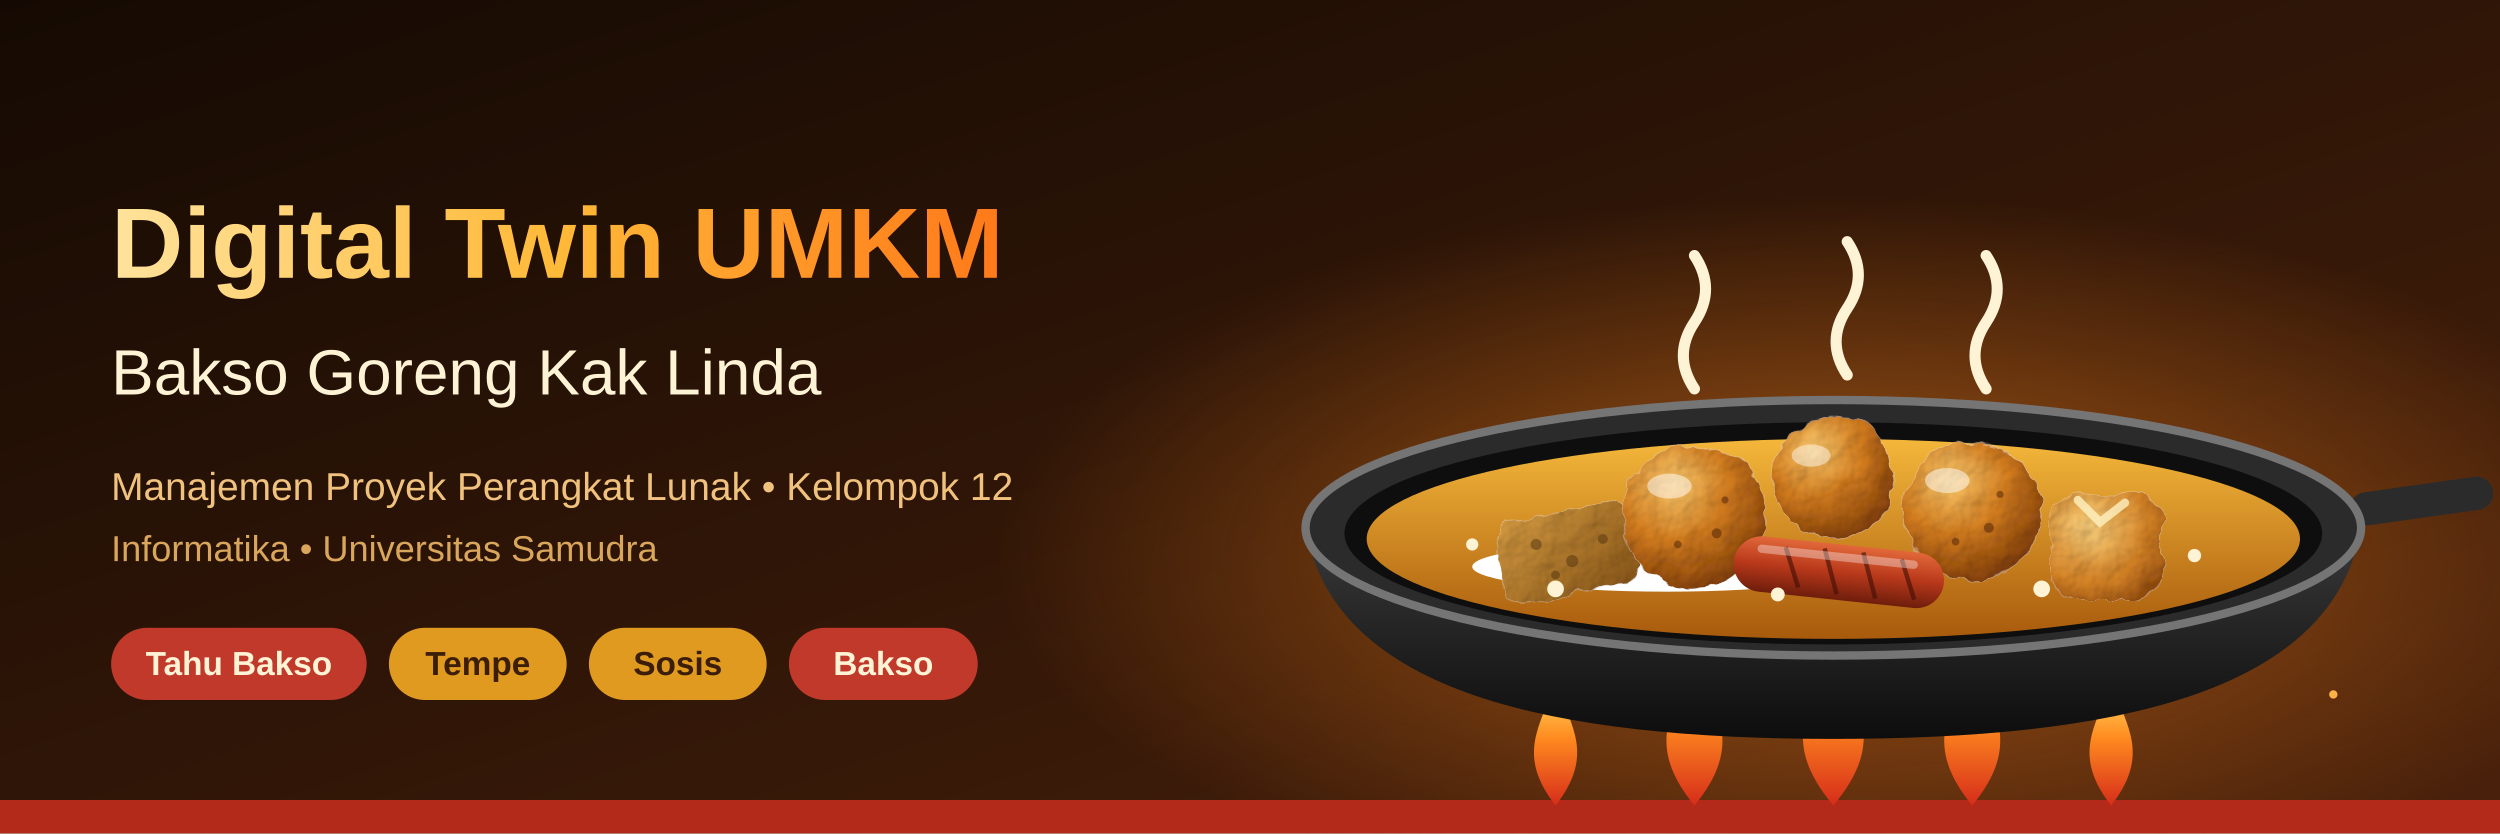
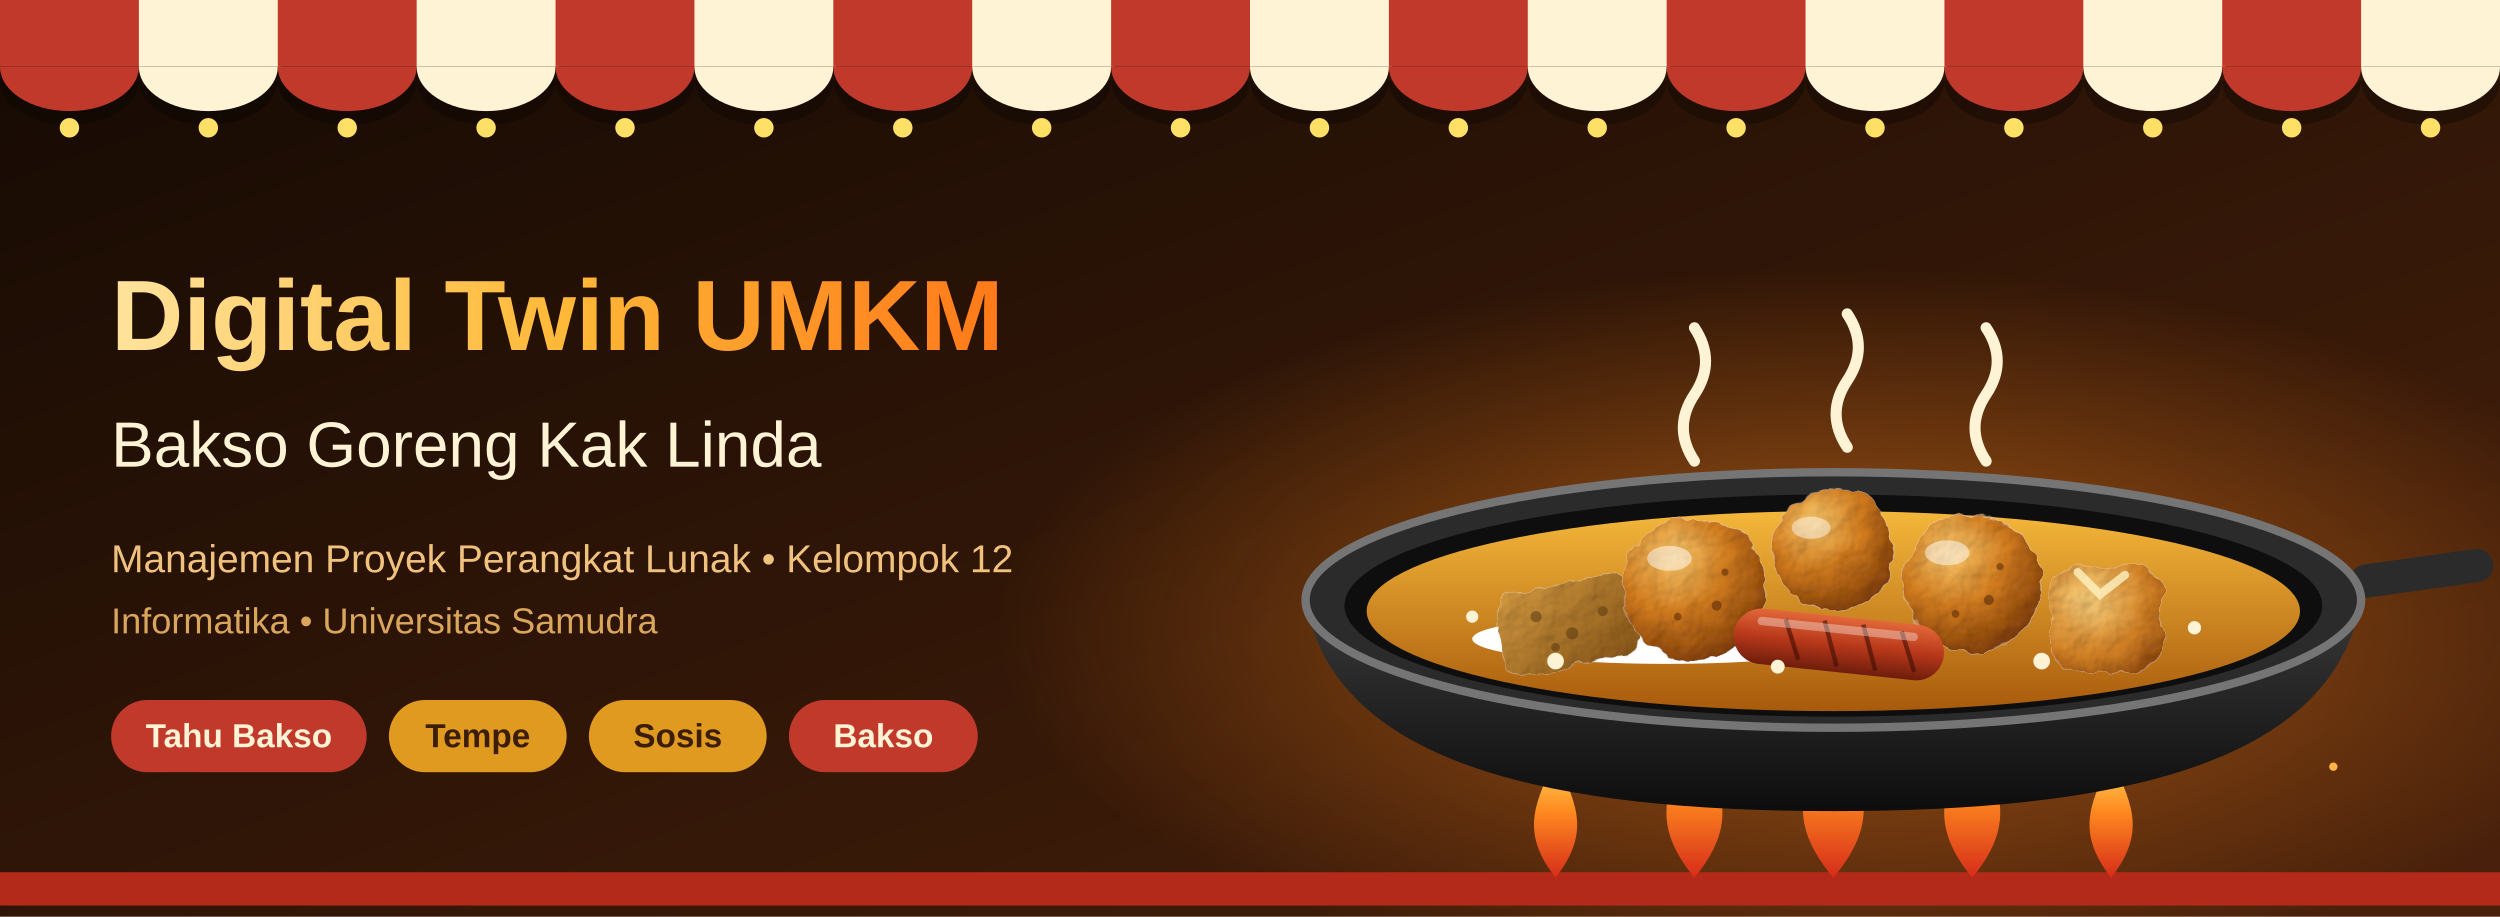
- <svg xmlns="http://www.w3.org/2000/svg" viewBox="0 0 900 300" width="900" height="300" role="img" aria-label="Banner Digital Twin UMKM Bakso Goreng Kak Linda">
+ <svg xmlns="http://www.w3.org/2000/svg" viewBox="0 0 900 330" width="900" height="330" role="img" aria-label="Banner Digital Twin UMKM Bakso Goreng Kak Linda">
  <defs>
    <linearGradient id="bg" x1="0" y1="0" x2="1" y2="1">
      <stop offset="0" stop-color="#150a03" />
      <stop offset="1" stop-color="#4a210b" />
    </linearGradient>
    <radialGradient id="glow" cx=".5" cy=".5" r=".5">
      <stop offset="0" stop-color="#ff8a1f" stop-opacity=".55" />
      <stop offset="1" stop-color="#ff8a1f" stop-opacity="0" />
    </radialGradient>
    <linearGradient id="title" x1="0" x2="1">
      <stop offset="0" stop-color="#ffe29a" />
      <stop offset=".5" stop-color="#ffb938" />
      <stop offset="1" stop-color="#ff7a1a" />
    </linearGradient>
    <linearGradient id="oil" x1="0" y1="0" x2="0" y2="1">
      <stop offset="0" stop-color="#f4b73a" />
      <stop offset="1" stop-color="#a85a0c" />
    </linearGradient>
    <linearGradient id="wok" x1="0" y1="0" x2="0" y2="1">
      <stop offset="0" stop-color="#3a3a3a" />
      <stop offset="1" stop-color="#0d0d0d" />
    </linearGradient>
    <linearGradient id="fire" x1="0" y1="1" x2="0" y2="0">
      <stop offset="0" stop-color="#d62d1a" />
      <stop offset=".55" stop-color="#ff8a1f" />
      <stop offset="1" stop-color="#ffe066" />
    </linearGradient>
    <radialGradient id="ball" cx=".35" cy=".28" r=".85">
      <stop offset="0" stop-color="#ffd27a" />
      <stop offset=".45" stop-color="#d98424" />
      <stop offset="1" stop-color="#6e3109" />
    </radialGradient>
    <radialGradient id="tahu" cx=".35" cy=".3" r=".9">
      <stop offset="0" stop-color="#ffd98a" />
      <stop offset=".6" stop-color="#d9892b" />
      <stop offset="1" stop-color="#8a4510" />
    </radialGradient>
    <linearGradient id="sosis" x1="0" y1="0" x2="0" y2="1">
      <stop offset="0" stop-color="#e2683a" />
      <stop offset=".5" stop-color="#b8381a" />
      <stop offset="1" stop-color="#6e1d0c" />
    </linearGradient>
    <linearGradient id="tempe" x1="0" y1="0" x2="1" y2="1">
      <stop offset="0" stop-color="#d9a24a" />
      <stop offset="1" stop-color="#8a5a1c" />
    </linearGradient>
    <filter id="crisp" x="-20%" y="-20%" width="140%" height="140%">
      <feTurbulence type="fractalNoise" baseFrequency="0.12" numOctaves="3" seed="7" result="n" />
      <feDisplacementMap in="SourceGraphic" in2="n" scale="5" xChannelSelector="R" yChannelSelector="G" result="d" />
      <feDiffuseLighting in="n" lighting-color="#fff0cf" surfaceScale="2.5" result="l">
        <feDistantLight azimuth="225" elevation="60" />
      </feDiffuseLighting>
      <feBlend in="d" in2="l" mode="multiply" result="m" />
      <feComposite in="m" in2="d" operator="in" />
    </filter>
    <style>
.hop{animation:hop 2.4s ease-in-out infinite}
.bob{animation:bob 3s ease-in-out infinite}
.bub{animation:rise 2.8s ease-in infinite}
.stm{animation:stm 3.2s ease-in-out infinite;fill:none;stroke:#fff3d6;stroke-width:4;stroke-linecap:round}
.fl{transform-box:fill-box;transform-origin:50% 100%;animation:fl .9s ease-in-out infinite alternate}
.em{animation:em 4s ease-out infinite}
.sh{animation:sh 3s ease-in-out infinite}
@keyframes hop{0%,100%{transform:translateY(0)}50%{transform:translateY(-18px)}}
@keyframes bob{0%,100%{transform:translateY(0)}50%{transform:translateY(-4px)}}
@keyframes rise{0%{transform:translateY(0);opacity:0}20%{opacity:.9}100%{transform:translateY(-26px);opacity:0}}
@keyframes stm{0%{opacity:0;transform:translateY(0)}50%{opacity:.5}100%{opacity:0;transform:translateY(-34px)}}
@keyframes fl{0%{transform:scaleY(.8) scaleX(1)}100%{transform:scaleY(1.15) scaleX(.92)}}
@keyframes em{0%{transform:translateY(0);opacity:0}15%{opacity:1}100%{transform:translateY(-150px);opacity:0}}
@keyframes sh{0%,100%{opacity:.12}50%{opacity:.32}}
- </style>
+ .bulb{animation:bulb 1.6s ease-in-out infinite}@keyframes bulb{0%,100%{opacity:.35}50%{opacity:1}}</style>
  </defs>
-   <rect width="900" height="300" fill="url(#bg)" />
-   <ellipse cx="660" cy="200" rx="300" ry="130" fill="url(#glow)" />
-   <g fill="#ffb347">
-     <circle class="em" cx="520" cy="240" r="2" style="animation-delay:0s" />
-     <circle class="em" cx="600" cy="250" r="1.6" style="animation-delay:1.2s" />
-     <circle class="em" cx="700" cy="245" r="2.2" style="animation-delay:2.1s" />
-     <circle class="em" cx="790" cy="240" r="1.8" style="animation-delay:.6s" />
-     <circle class="em" cx="840" cy="250" r="1.5" style="animation-delay:3s" />
+   <rect width="900" height="330" fill="url(#bg)" />
+   <g transform="translate(0,26)">
+     <ellipse cx="660" cy="200" rx="300" ry="130" fill="url(#glow)" />
+     <g fill="#ffb347">
+       <circle class="em" cx="520" cy="240" r="2" style="animation-delay:0s" />
+       <circle class="em" cx="600" cy="250" r="1.6" style="animation-delay:1.2s" />
+       <circle class="em" cx="700" cy="245" r="2.2" style="animation-delay:2.1s" />
+       <circle class="em" cx="790" cy="240" r="1.8" style="animation-delay:.6s" />
+       <circle class="em" cx="840" cy="250" r="1.5" style="animation-delay:3s" />
+     </g>
+     <rect x="0" y="288" width="900" height="12" fill="#b32a1a" />
+     <g fill="url(#fire)">
+       <path class="fl" d="M560 290 C546 272 554 262 560 246 C566 262 574 272 560 290Z" />
+       <path class="fl" d="M610 290 C592 268 602 256 610 236 C618 256 628 268 610 290Z" style="animation-delay:.2s" />
+       <path class="fl" d="M660 290 C640 266 652 254 660 232 C668 254 680 266 660 290Z" style="animation-delay:.4s" />
+       <path class="fl" d="M710 290 C692 268 702 256 710 236 C718 256 728 268 710 290Z" style="animation-delay:.1s" />
+       <path class="fl" d="M760 290 C746 272 754 262 760 246 C766 262 774 272 760 290Z" style="animation-delay:.3s" />
+     </g>
+     <path d="M470 190 C480 250 560 266 660 266 C760 266 840 250 850 190Z" fill="url(#wok)" />
+     <rect x="846" y="178" width="52" height="12" rx="6" fill="#2b2b2b" transform="rotate(-8 846 184)" />
+     <ellipse cx="660" cy="190" rx="190" ry="46" fill="#2b2b2b" stroke="#757575" stroke-width="3" />
+     <ellipse cx="660" cy="192" rx="176" ry="40" fill="#0e0e0e" />
+     <ellipse cx="660" cy="194" rx="168" ry="36" fill="url(#oil)" />
+     <ellipse class="sh" cx="600" cy="204" rx="70" ry="9" fill="#fff" />
+     <g class="hop" style="animation-delay:.9s">
+       <circle cx="660" cy="172" r="22" fill="url(#ball)" filter="url(#crisp)" />
+       <ellipse cx="652" cy="164" rx="7" ry="4" fill="#fff" opacity=".45" />
+     </g>
+     <g class="bob">
+       <rect x="540" y="184" width="48" height="30" rx="5" fill="url(#tempe)" filter="url(#crisp)" transform="rotate(-12 564 199)" />
+       <g fill="#5a3910" opacity=".55">
+         <circle cx="553" cy="196" r="2" />
+         <circle cx="566" cy="202" r="2.2" />
+         <circle cx="577" cy="194" r="1.8" />
+         <circle cx="560" cy="207" r="1.6" />
+       </g>
+     </g>
+     <g class="hop">
+       <circle cx="610" cy="186" r="26" fill="url(#ball)" filter="url(#crisp)" />
+       <ellipse cx="601" cy="175" rx="8" ry="4.5" fill="#fff" opacity=".5" />
+       <g fill="#4a1f05" opacity=".5">
+         <circle cx="618" cy="192" r="1.8" />
+         <circle cx="604" cy="196" r="1.4" />
+         <circle cx="621" cy="180" r="1.3" />
+       </g>
+     </g>
+     <g class="hop" style="animation-delay:1.6s">
+       <circle cx="710" cy="184" r="25" fill="url(#ball)" filter="url(#crisp)" />
+       <ellipse cx="701" cy="173" rx="8" ry="4.5" fill="#fff" opacity=".5" />
+       <g fill="#4a1f05" opacity=".5">
+         <circle cx="716" cy="190" r="1.8" />
+         <circle cx="704" cy="195" r="1.4" />
+         <circle cx="720" cy="178" r="1.3" />
+       </g>
+     </g>
+     <g class="bob" style="animation-delay:.7s">
+       <rect x="624" y="196" width="76" height="20" rx="10" fill="url(#sosis)" transform="rotate(6 662 206)" />
+       <g stroke="#3d0d04" stroke-width="1.6" opacity=".6" transform="rotate(6 662 206)">
+         <path d="M642 199l6 14M656 198l6 16M670 198l6 16M684 199l6 14" />
+       </g>
+       <rect x="632" y="199" width="58" height="3" rx="1.5" fill="#fff" opacity=".35" transform="rotate(6 662 206)" />
+     </g>
+     <g class="bob" style="animation-delay:1.4s">
+       <rect x="738" y="178" width="40" height="38" rx="9" fill="url(#tahu)" filter="url(#crisp)" />
+       <path d="M748 180l8 8 9-7" stroke="#fff2c2" stroke-width="3" fill="none" stroke-linecap="round" opacity=".8" />
+     </g>
+     <g fill="#fff3d6">
+       <circle class="bub" cx="560" cy="212" r="3" style="animation-delay:0s" />
+       <circle class="bub" cx="640" cy="214" r="2.5" style="animation-delay:.8s" />
+       <circle class="bub" cx="735" cy="212" r="3" style="animation-delay:1.5s" />
+       <circle class="bub" cx="790" cy="200" r="2.4" style="animation-delay:2.2s" />
+       <circle class="bub" cx="530" cy="196" r="2.2" style="animation-delay:1.1s" />
+     </g>
+     <path class="stm" d="M610 140 q-8 -12 0 -24 q8 -12 0 -24" style="animation-delay:0s" />
+     <path class="stm" d="M665 135 q-8 -12 0 -24 q8 -12 0 -24" style="animation-delay:1s" />
+     <path class="stm" d="M715 140 q-8 -12 0 -24 q8 -12 0 -24" style="animation-delay:2s" />
+     <text x="40" y="100" font-family="Verdana,Arial,sans-serif" font-size="36" font-weight="bold" fill="url(#title)">Digital Twin UMKM</text>
+     <text x="40" y="142" font-family="Verdana,Arial,sans-serif" font-size="23" fill="#fff3d6">Bakso Goreng Kak Linda</text>
+     <text x="40" y="180" font-family="Verdana,Arial,sans-serif" font-size="14" fill="#f1c27d">Manajemen Proyek Perangkat Lunak • Kelompok 12</text>
+     <text x="40" y="202" font-family="Verdana,Arial,sans-serif" font-size="13" fill="#d9a65c">Informatika • Universitas Samudra</text>
+     <g font-family="Verdana,Arial,sans-serif" font-size="12" font-weight="bold" text-anchor="middle">
+       <rect x="40" y="226" width="92" height="26" rx="13" fill="#c0392b" />
+       <text x="86" y="243" fill="#fff3d6">Tahu Bakso</text>
+       <rect x="140" y="226" width="64" height="26" rx="13" fill="#e09a1f" />
+       <text x="172" y="243" fill="#3b1d08">Tempe</text>
+       <rect x="212" y="226" width="64" height="26" rx="13" fill="#e09a1f" />
+       <text x="244" y="243" fill="#3b1d08">Sosis</text>
+       <rect x="284" y="226" width="68" height="26" rx="13" fill="#c0392b" />
+       <text x="318" y="243" fill="#fff3d6">Bakso</text>
+     </g>
  </g>
-   <rect x="0" y="288" width="900" height="12" fill="#b32a1a" />
-   <g fill="url(#fire)">
-     <path class="fl" d="M560 290 C546 272 554 262 560 246 C566 262 574 272 560 290Z" />
-     <path class="fl" d="M610 290 C592 268 602 256 610 236 C618 256 628 268 610 290Z" style="animation-delay:.2s" />
-     <path class="fl" d="M660 290 C640 266 652 254 660 232 C668 254 680 266 660 290Z" style="animation-delay:.4s" />
-     <path class="fl" d="M710 290 C692 268 702 256 710 236 C718 256 728 268 710 290Z" style="animation-delay:.1s" />
-     <path class="fl" d="M760 290 C746 272 754 262 760 246 C766 262 774 272 760 290Z" style="animation-delay:.3s" />
-   </g>
-   <path d="M470 190 C480 250 560 266 660 266 C760 266 840 250 850 190Z" fill="url(#wok)" />
-   <rect x="846" y="178" width="52" height="12" rx="6" fill="#2b2b2b" transform="rotate(-8 846 184)" />
-   <ellipse cx="660" cy="190" rx="190" ry="46" fill="#2b2b2b" stroke="#757575" stroke-width="3" />
-   <ellipse cx="660" cy="192" rx="176" ry="40" fill="#0e0e0e" />
-   <ellipse cx="660" cy="194" rx="168" ry="36" fill="url(#oil)" />
-   <ellipse class="sh" cx="600" cy="204" rx="70" ry="9" fill="#fff" />
-   <g class="hop" style="animation-delay:.9s">
-     <circle cx="660" cy="172" r="22" fill="url(#ball)" filter="url(#crisp)" />
-     <ellipse cx="652" cy="164" rx="7" ry="4" fill="#fff" opacity=".45" />
-   </g>
-   <g class="bob">
-     <rect x="540" y="184" width="48" height="30" rx="5" fill="url(#tempe)" filter="url(#crisp)" transform="rotate(-12 564 199)" />
-     <g fill="#5a3910" opacity=".55">
-       <circle cx="553" cy="196" r="2" />
-       <circle cx="566" cy="202" r="2.2" />
-       <circle cx="577" cy="194" r="1.8" />
-       <circle cx="560" cy="207" r="1.6" />
-     </g>
-   </g>
-   <g class="hop">
-     <circle cx="610" cy="186" r="26" fill="url(#ball)" filter="url(#crisp)" />
-     <ellipse cx="601" cy="175" rx="8" ry="4.5" fill="#fff" opacity=".5" />
-     <g fill="#4a1f05" opacity=".5">
-       <circle cx="618" cy="192" r="1.8" />
-       <circle cx="604" cy="196" r="1.4" />
-       <circle cx="621" cy="180" r="1.3" />
-     </g>
-   </g>
-   <g class="hop" style="animation-delay:1.6s">
-     <circle cx="710" cy="184" r="25" fill="url(#ball)" filter="url(#crisp)" />
-     <ellipse cx="701" cy="173" rx="8" ry="4.5" fill="#fff" opacity=".5" />
-     <g fill="#4a1f05" opacity=".5">
-       <circle cx="716" cy="190" r="1.8" />
-       <circle cx="704" cy="195" r="1.4" />
-       <circle cx="720" cy="178" r="1.3" />
-     </g>
-   </g>
-   <g class="bob" style="animation-delay:.7s">
-     <rect x="624" y="196" width="76" height="20" rx="10" fill="url(#sosis)" transform="rotate(6 662 206)" />
-     <g stroke="#3d0d04" stroke-width="1.6" opacity=".6" transform="rotate(6 662 206)">
-       <path d="M642 199l6 14M656 198l6 16M670 198l6 16M684 199l6 14" />
-     </g>
-     <rect x="632" y="199" width="58" height="3" rx="1.5" fill="#fff" opacity=".35" transform="rotate(6 662 206)" />
-   </g>
-   <g class="bob" style="animation-delay:1.4s">
-     <rect x="738" y="178" width="40" height="38" rx="9" fill="url(#tahu)" filter="url(#crisp)" />
-     <path d="M748 180l8 8 9-7" stroke="#fff2c2" stroke-width="3" fill="none" stroke-linecap="round" opacity=".8" />
-   </g>
-   <g fill="#fff3d6">
-     <circle class="bub" cx="560" cy="212" r="3" style="animation-delay:0s" />
-     <circle class="bub" cx="640" cy="214" r="2.5" style="animation-delay:.8s" />
-     <circle class="bub" cx="735" cy="212" r="3" style="animation-delay:1.5s" />
-     <circle class="bub" cx="790" cy="200" r="2.4" style="animation-delay:2.2s" />
-     <circle class="bub" cx="530" cy="196" r="2.2" style="animation-delay:1.1s" />
-   </g>
-   <path class="stm" d="M610 140 q-8 -12 0 -24 q8 -12 0 -24" style="animation-delay:0s" />
-   <path class="stm" d="M665 135 q-8 -12 0 -24 q8 -12 0 -24" style="animation-delay:1s" />
-   <path class="stm" d="M715 140 q-8 -12 0 -24 q8 -12 0 -24" style="animation-delay:2s" />
-   <text x="40" y="100" font-family="Verdana,Arial,sans-serif" font-size="36" font-weight="bold" fill="url(#title)">Digital Twin UMKM</text>
-   <text x="40" y="142" font-family="Verdana,Arial,sans-serif" font-size="23" fill="#fff3d6">Bakso Goreng Kak Linda</text>
-   <text x="40" y="180" font-family="Verdana,Arial,sans-serif" font-size="14" fill="#f1c27d">Manajemen Proyek Perangkat Lunak • Kelompok 12</text>
-   <text x="40" y="202" font-family="Verdana,Arial,sans-serif" font-size="13" fill="#d9a65c">Informatika • Universitas Samudra</text>
-   <g font-family="Verdana,Arial,sans-serif" font-size="12" font-weight="bold" text-anchor="middle">
-     <rect x="40" y="226" width="92" height="26" rx="13" fill="#c0392b" />
-     <text x="86" y="243" fill="#fff3d6">Tahu Bakso</text>
-     <rect x="140" y="226" width="64" height="26" rx="13" fill="#e09a1f" />
-     <text x="172" y="243" fill="#3b1d08">Tempe</text>
-     <rect x="212" y="226" width="64" height="26" rx="13" fill="#e09a1f" />
-     <text x="244" y="243" fill="#3b1d08">Sosis</text>
-     <rect x="284" y="226" width="68" height="26" rx="13" fill="#c0392b" />
-     <text x="318" y="243" fill="#fff3d6">Bakso</text>
+   <g>
+     <path d="M0 29A25 16 0 0 0 50 29Z" fill="#000" opacity=".28" />
+     <path d="M50 29A25 16 0 0 0 100 29Z" fill="#000" opacity=".28" />
+     <path d="M100 29A25 16 0 0 0 150 29Z" fill="#000" opacity=".28" />
+     <path d="M150 29A25 16 0 0 0 200 29Z" fill="#000" opacity=".28" />
+     <path d="M200 29A25 16 0 0 0 250 29Z" fill="#000" opacity=".28" />
+     <path d="M250 29A25 16 0 0 0 300 29Z" fill="#000" opacity=".28" />
+     <path d="M300 29A25 16 0 0 0 350 29Z" fill="#000" opacity=".28" />
+     <path d="M350 29A25 16 0 0 0 400 29Z" fill="#000" opacity=".28" />
+     <path d="M400 29A25 16 0 0 0 450 29Z" fill="#000" opacity=".28" />
+     <path d="M450 29A25 16 0 0 0 500 29Z" fill="#000" opacity=".28" />
+     <path d="M500 29A25 16 0 0 0 550 29Z" fill="#000" opacity=".28" />
+     <path d="M550 29A25 16 0 0 0 600 29Z" fill="#000" opacity=".28" />
+     <path d="M600 29A25 16 0 0 0 650 29Z" fill="#000" opacity=".28" />
+     <path d="M650 29A25 16 0 0 0 700 29Z" fill="#000" opacity=".28" />
+     <path d="M700 29A25 16 0 0 0 750 29Z" fill="#000" opacity=".28" />
+     <path d="M750 29A25 16 0 0 0 800 29Z" fill="#000" opacity=".28" />
+     <path d="M800 29A25 16 0 0 0 850 29Z" fill="#000" opacity=".28" />
+     <path d="M850 29A25 16 0 0 0 900 29Z" fill="#000" opacity=".28" />
+     <rect x="0" y="0" width="51" height="24" fill="#c0392b" />
+     <path d="M0 24A25 16 0 0 0 50 24Z" fill="#c0392b" />
+     <rect x="50" y="0" width="51" height="24" fill="#fff3d6" />
+     <path d="M50 24A25 16 0 0 0 100 24Z" fill="#fff3d6" />
+     <rect x="100" y="0" width="51" height="24" fill="#c0392b" />
+     <path d="M100 24A25 16 0 0 0 150 24Z" fill="#c0392b" />
+     <rect x="150" y="0" width="51" height="24" fill="#fff3d6" />
+     <path d="M150 24A25 16 0 0 0 200 24Z" fill="#fff3d6" />
+     <rect x="200" y="0" width="51" height="24" fill="#c0392b" />
+     <path d="M200 24A25 16 0 0 0 250 24Z" fill="#c0392b" />
+     <rect x="250" y="0" width="51" height="24" fill="#fff3d6" />
+     <path d="M250 24A25 16 0 0 0 300 24Z" fill="#fff3d6" />
+     <rect x="300" y="0" width="51" height="24" fill="#c0392b" />
+     <path d="M300 24A25 16 0 0 0 350 24Z" fill="#c0392b" />
+     <rect x="350" y="0" width="51" height="24" fill="#fff3d6" />
+     <path d="M350 24A25 16 0 0 0 400 24Z" fill="#fff3d6" />
+     <rect x="400" y="0" width="51" height="24" fill="#c0392b" />
+     <path d="M400 24A25 16 0 0 0 450 24Z" fill="#c0392b" />
+     <rect x="450" y="0" width="51" height="24" fill="#fff3d6" />
+     <path d="M450 24A25 16 0 0 0 500 24Z" fill="#fff3d6" />
+     <rect x="500" y="0" width="51" height="24" fill="#c0392b" />
+     <path d="M500 24A25 16 0 0 0 550 24Z" fill="#c0392b" />
+     <rect x="550" y="0" width="51" height="24" fill="#fff3d6" />
+     <path d="M550 24A25 16 0 0 0 600 24Z" fill="#fff3d6" />
+     <rect x="600" y="0" width="51" height="24" fill="#c0392b" />
+     <path d="M600 24A25 16 0 0 0 650 24Z" fill="#c0392b" />
+     <rect x="650" y="0" width="51" height="24" fill="#fff3d6" />
+     <path d="M650 24A25 16 0 0 0 700 24Z" fill="#fff3d6" />
+     <rect x="700" y="0" width="51" height="24" fill="#c0392b" />
+     <path d="M700 24A25 16 0 0 0 750 24Z" fill="#c0392b" />
+     <rect x="750" y="0" width="51" height="24" fill="#fff3d6" />
+     <path d="M750 24A25 16 0 0 0 800 24Z" fill="#fff3d6" />
+     <rect x="800" y="0" width="51" height="24" fill="#c0392b" />
+     <path d="M800 24A25 16 0 0 0 850 24Z" fill="#c0392b" />
+     <rect x="850" y="0" width="51" height="24" fill="#fff3d6" />
+     <path d="M850 24A25 16 0 0 0 900 24Z" fill="#fff3d6" />
+     <circle cx="25" cy="46" r="3.5" fill="#ffe066" class="bulb" style="animation-delay:0.0s" />
+     <circle cx="75" cy="46" r="3.5" fill="#ffe066" class="bulb" style="animation-delay:0.8s" />
+     <circle cx="125" cy="46" r="3.5" fill="#ffe066" class="bulb" style="animation-delay:0.0s" />
+     <circle cx="175" cy="46" r="3.5" fill="#ffe066" class="bulb" style="animation-delay:0.8s" />
+     <circle cx="225" cy="46" r="3.5" fill="#ffe066" class="bulb" style="animation-delay:0.0s" />
+     <circle cx="275" cy="46" r="3.5" fill="#ffe066" class="bulb" style="animation-delay:0.8s" />
+     <circle cx="325" cy="46" r="3.5" fill="#ffe066" class="bulb" style="animation-delay:0.0s" />
+     <circle cx="375" cy="46" r="3.5" fill="#ffe066" class="bulb" style="animation-delay:0.8s" />
+     <circle cx="425" cy="46" r="3.5" fill="#ffe066" class="bulb" style="animation-delay:0.0s" />
+     <circle cx="475" cy="46" r="3.5" fill="#ffe066" class="bulb" style="animation-delay:0.8s" />
+     <circle cx="525" cy="46" r="3.5" fill="#ffe066" class="bulb" style="animation-delay:0.0s" />
+     <circle cx="575" cy="46" r="3.5" fill="#ffe066" class="bulb" style="animation-delay:0.8s" />
+     <circle cx="625" cy="46" r="3.5" fill="#ffe066" class="bulb" style="animation-delay:0.0s" />
+     <circle cx="675" cy="46" r="3.5" fill="#ffe066" class="bulb" style="animation-delay:0.8s" />
+     <circle cx="725" cy="46" r="3.5" fill="#ffe066" class="bulb" style="animation-delay:0.0s" />
+     <circle cx="775" cy="46" r="3.5" fill="#ffe066" class="bulb" style="animation-delay:0.8s" />
+     <circle cx="825" cy="46" r="3.5" fill="#ffe066" class="bulb" style="animation-delay:0.0s" />
+     <circle cx="875" cy="46" r="3.5" fill="#ffe066" class="bulb" style="animation-delay:0.8s" />
  </g>
</svg>
